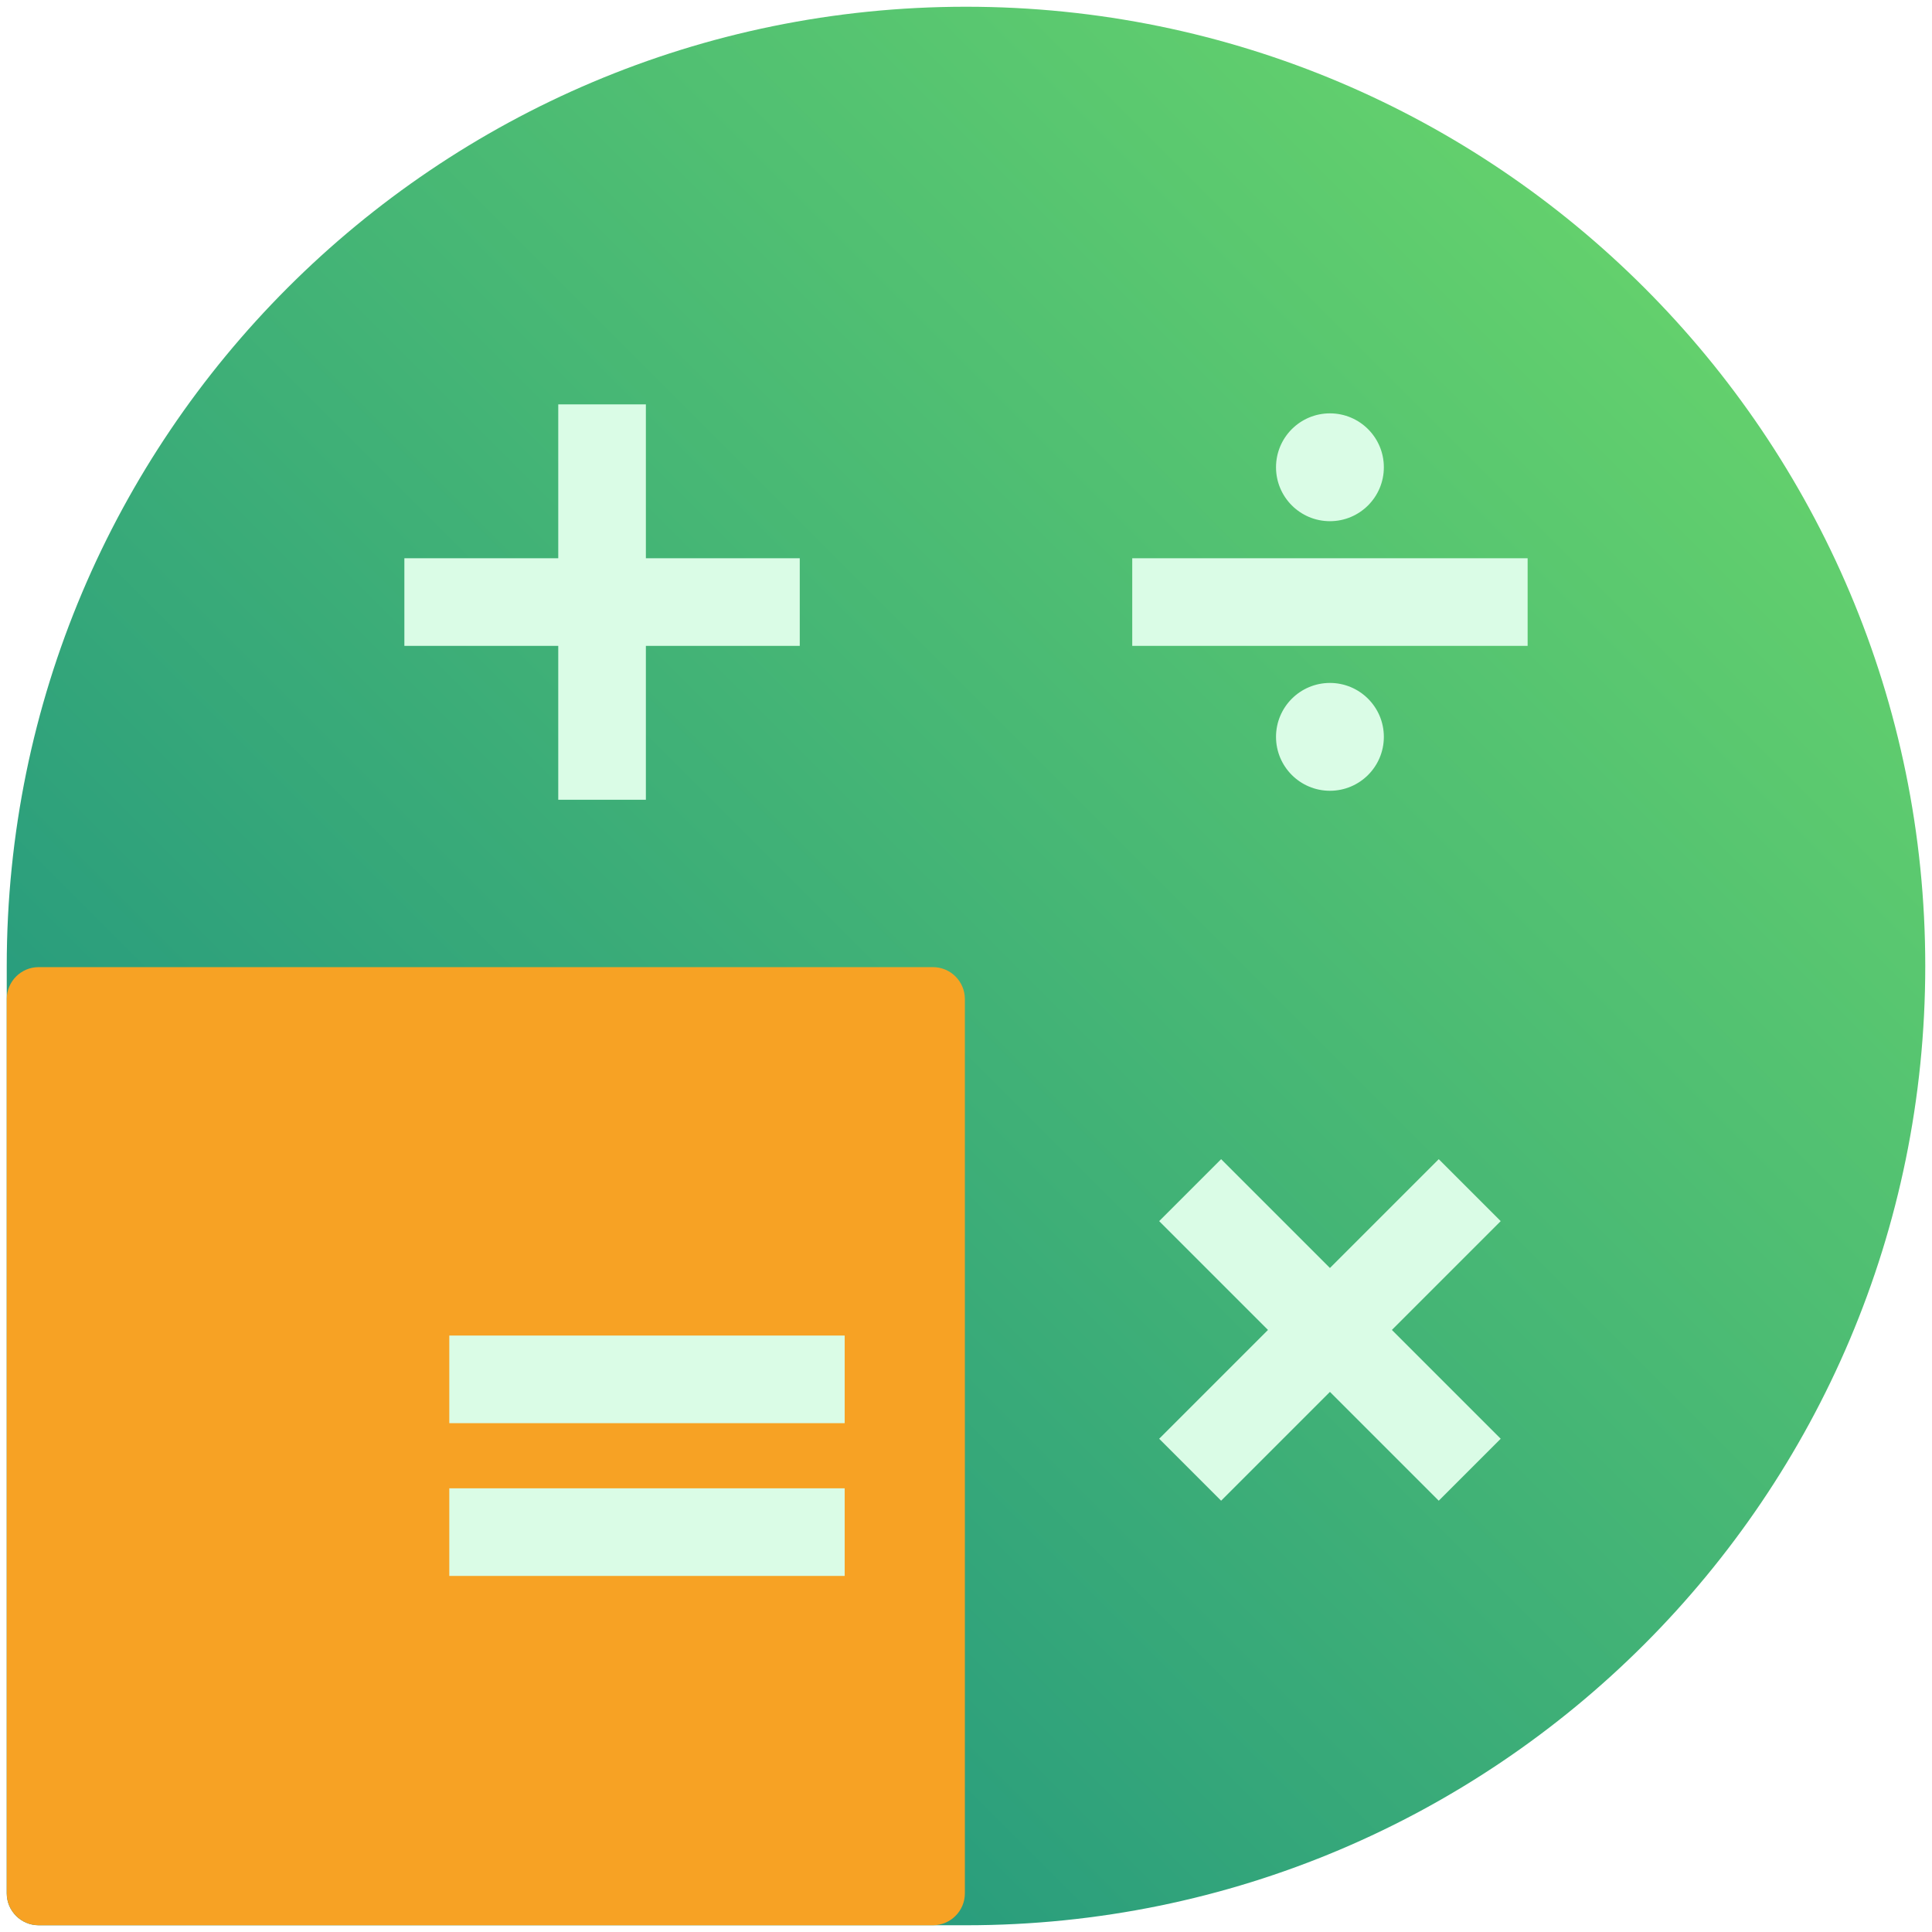
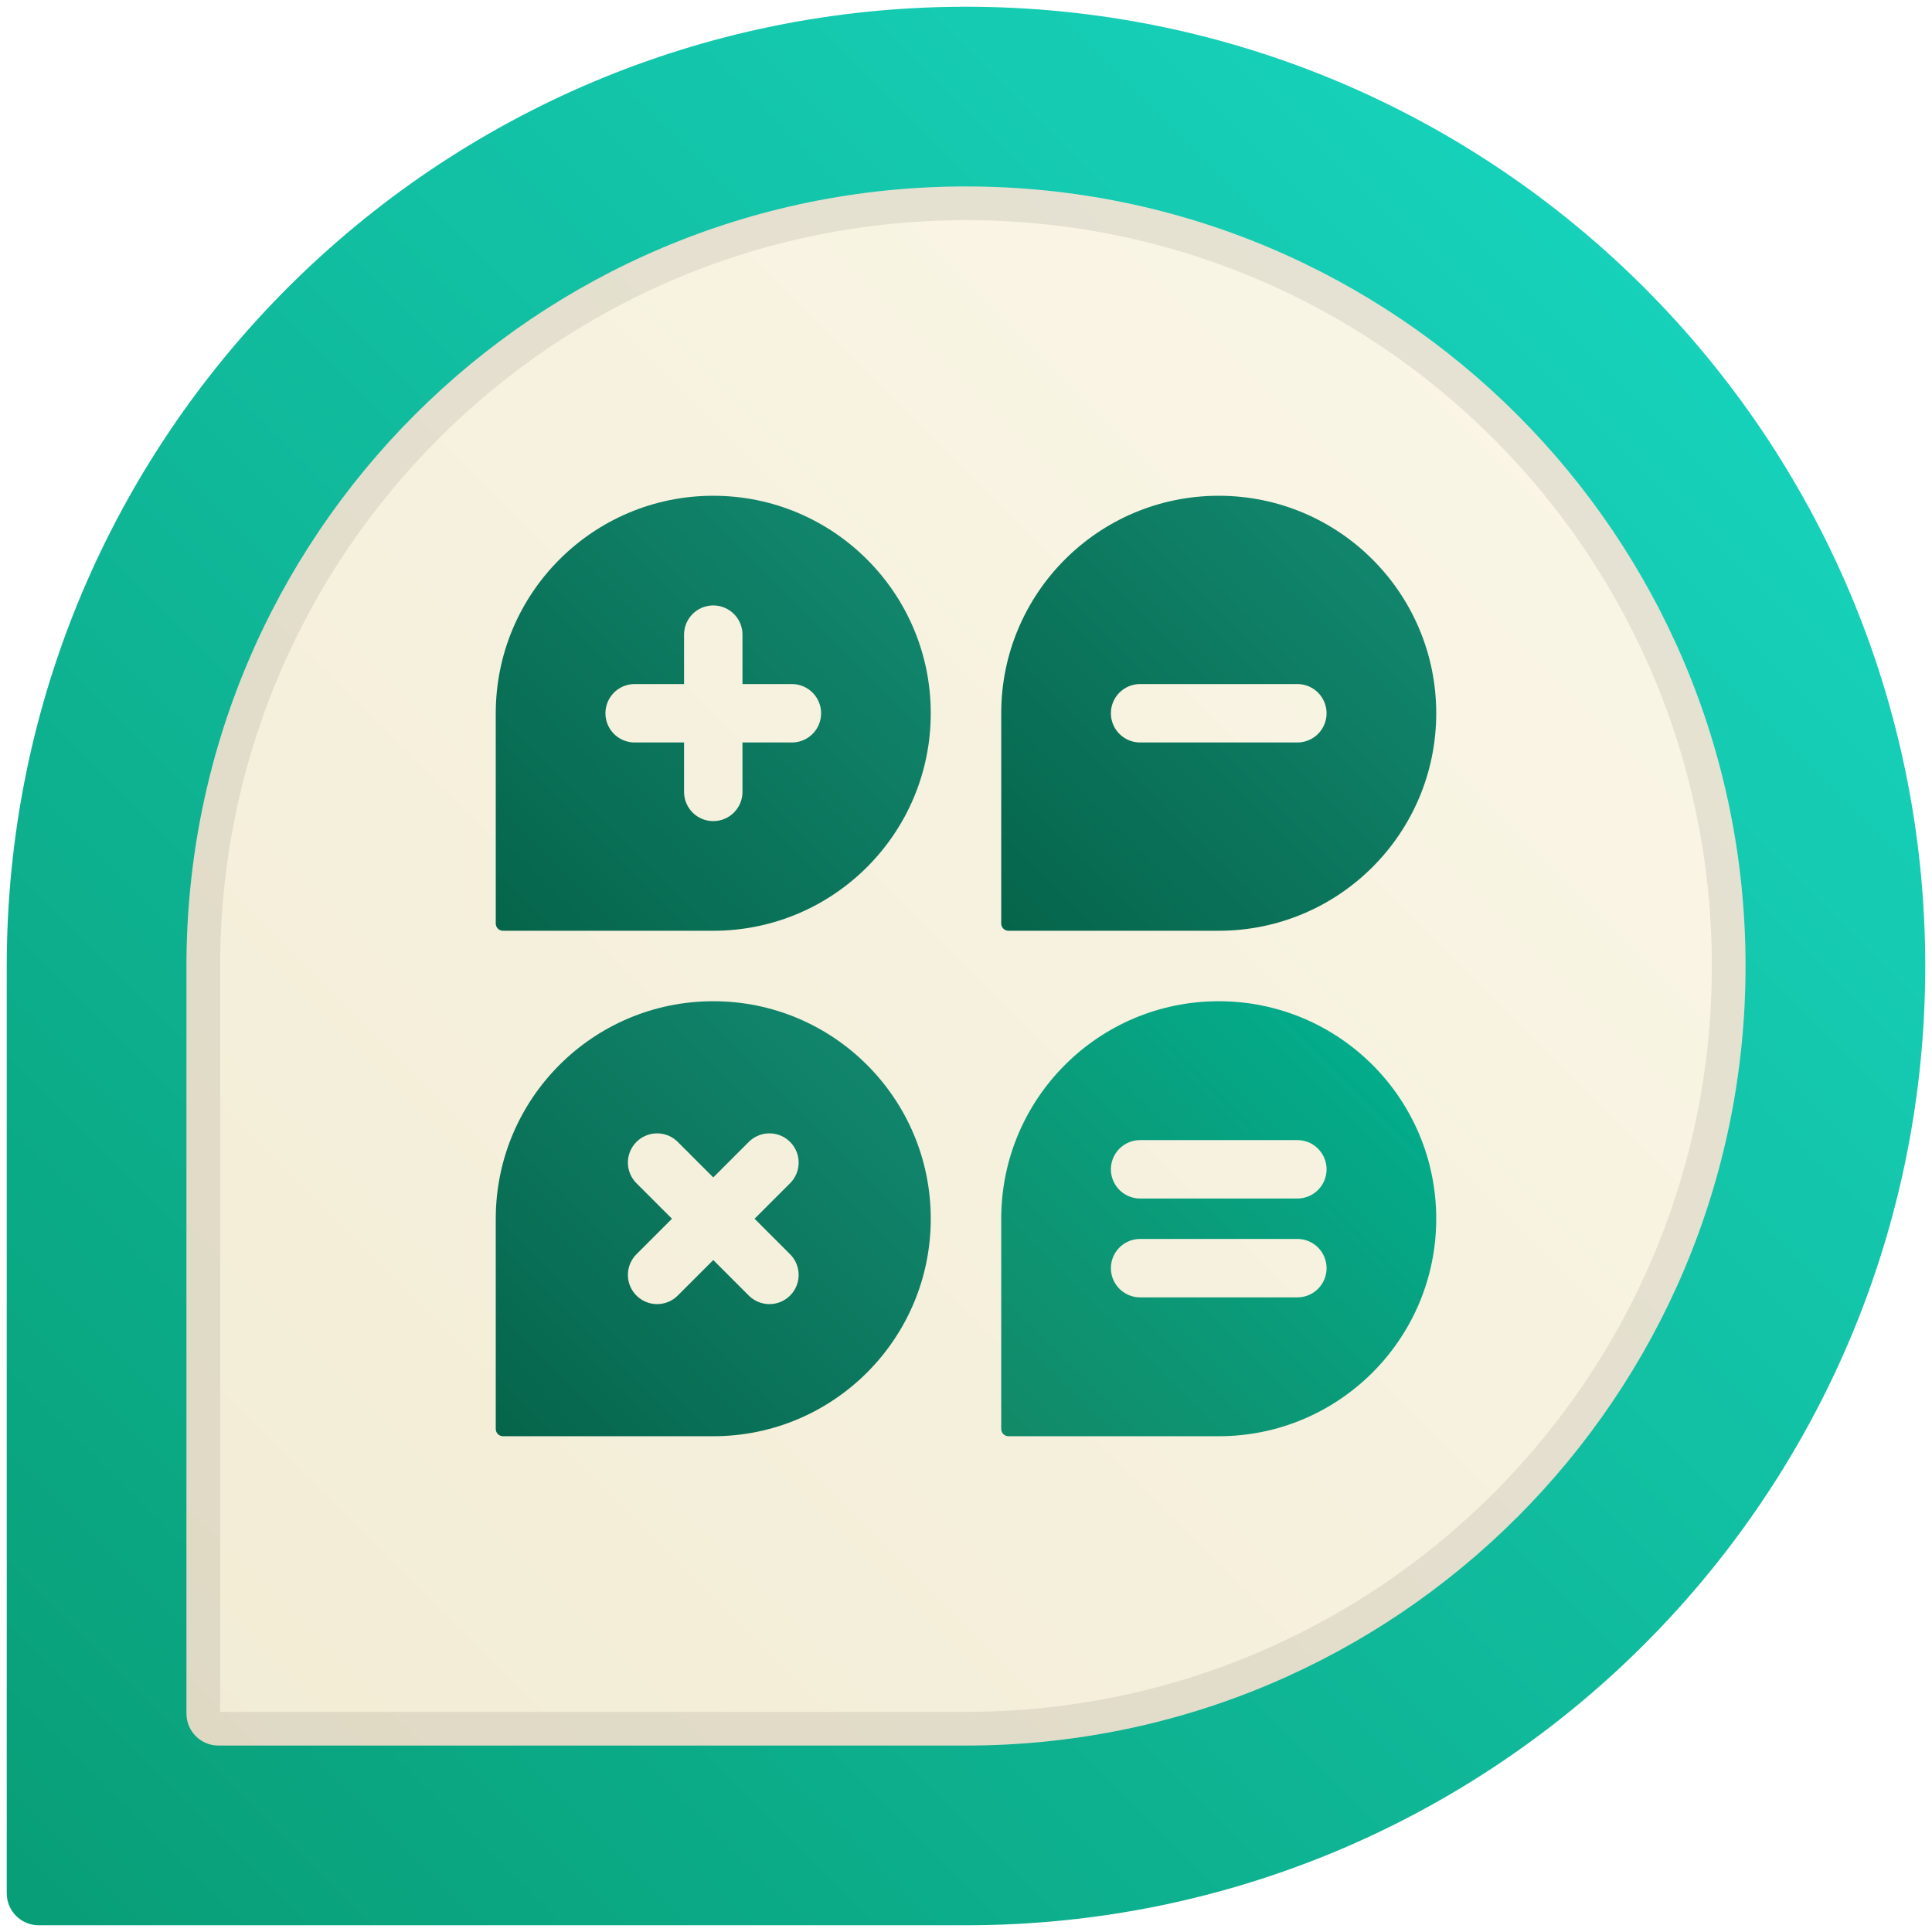
<svg xmlns="http://www.w3.org/2000/svg" width="86" height="86" viewBox="0 0 86 86">
  <defs>
-     <linearGradient id="gF" gradientUnits="userSpaceOnUse" x1="0.717" y1="85.283" x2="73.194" y2="12.806">
-       <stop offset="0" stop-color="#138983" />
-       <stop offset="1" stop-color="#63D06D" />
+     <linearGradient id="gF" gradientUnits="userSpaceOnUse" x1="0.717" y1="85.283" x2="85.283" y2="0.717">
+       <stop offset="0" stop-color="#089E77" />
+       <stop offset="1" stop-color="#19DAC5" />
    </linearGradient>
+     <linearGradient id="gD" gradientUnits="userSpaceOnUse" x1="0.717" y1="85.283" x2="85.283" y2="0.717">
+       <stop offset="0" stop-color="#05654B" />
+       <stop offset="1" stop-color="#138B72" />
+     </linearGradient>
+     <linearGradient id="gE" gradientUnits="userSpaceOnUse" x1="0.717" y1="85.283" x2="85.283" y2="0.717">
+       <stop offset="0" stop-color="#014C38" />
+       <stop offset="1" stop-color="#076E59" />
+     </linearGradient>
+     <linearGradient id="gL" gradientUnits="userSpaceOnUse" x1="0.717" y1="85.283" x2="85.283" y2="0.717">
+       <stop offset="0" stop-color="#128967" />
+       <stop offset="1" stop-color="#00B291" />
+     </linearGradient>
+     <linearGradient id="gT" gradientUnits="userSpaceOnUse" x1="0.717" y1="85.283" x2="85.283" y2="0.717">
+       <stop offset="0" stop-color="#82D1B2" />
+       <stop offset="1" stop-color="#A7E7D3" />
+     </linearGradient>
+     <linearGradient id="gC" gradientUnits="userSpaceOnUse" x1="0.717" y1="85.283" x2="85.283" y2="0.717">
+       <stop offset="0" stop-color="#F1EBD3" />
+       <stop offset="1" stop-color="#FCF8EA" />
+     </linearGradient>
+     <radialGradient id="gR" gradientUnits="userSpaceOnUse" cx="40" cy="40" r="24">
+       <stop offset="0" stop-color="#00B291" />
+       <stop offset="1" stop-color="#05654B" />
+     </radialGradient>
  </defs>
  <path d="M43.000,0.300 H43.000 A42.700,42.700 0 0 1 85.700,43.000 V43.000 A42.700,42.700 0 0 1 43.000,85.700 H1.723 A1.423,1.423 0 0 1 0.300,84.277 V43.000 A42.700,42.700 0 0 1 43.000,0.300 Z" fill="url(#gF)" />
-   <path d="M1.723 43.05H41.527A1.423 1.423 0 0 1 42.95 44.473V84.277A1.423 1.423 0 0 1 41.527 85.7H1.723A1.423 1.423 0 0 1 0.3 84.277V44.473A1.423 1.423 0 0 1 1.723 43.05Z" fill="#F7A224" />
-   <rect x="18.0" y="24.85" width="17.6" height="3.9" transform="rotate(0 26.8 26.8)" fill="#DAFCE6" />
-   <rect x="18.0" y="24.85" width="17.6" height="3.9" transform="rotate(90 26.8 26.8)" fill="#DAFCE6" />
-   <rect x="50.4" y="24.85" width="17.6" height="3.9" transform="rotate(0 59.2 26.8)" fill="#DAFCE6" />
-   <circle cx="59.2" cy="20.8" r="2.4" fill="#DAFCE6" />
-   <circle cx="59.2" cy="32.8" r="2.4" fill="#DAFCE6" />
-   <rect x="50.4" y="57.25" width="17.6" height="3.9" transform="rotate(45 59.2 59.2)" fill="#DAFCE6" />
-   <rect x="50.4" y="57.25" width="17.6" height="3.9" transform="rotate(-45 59.2 59.2)" fill="#DAFCE6" />
-   <rect x="20.0" y="59.45" width="17.6" height="3.9" transform="rotate(0 28.8 61.4)" fill="#DAFCE6" />
-   <rect x="20.0" y="66.25" width="17.6" height="3.9" transform="rotate(0 28.8 68.2)" fill="#DAFCE6" />
+   <path d="M43.000,8.300 H43.000 A34.700,34.700 0 0 1 77.700,43.000 V43.000 A34.700,34.700 0 0 1 43.000,77.700 H9.723 A1.423,1.423 0 0 1 8.300,76.277 V43.000 A34.700,34.700 0 0 1 43.000,8.300 Z" fill="url(#gC)" />
+   <clipPath id="face">
+     <path d="M43.000,8.300 H43.000 A34.700,34.700 0 0 1 77.700,43.000 V43.000 A34.700,34.700 0 0 1 43.000,77.700 H9.723 A1.423,1.423 0 0 1 8.300,76.277 V43.000 A34.700,34.700 0 0 1 43.000,8.300 Z" />
+   </clipPath>
+   <path d="M43.000,8.300 H43.000 A34.700,34.700 0 0 1 77.700,43.000 V43.000 A34.700,34.700 0 0 1 43.000,77.700 H9.723 A1.423,1.423 0 0 1 8.300,76.277 V43.000 A34.700,34.700 0 0 1 43.000,8.300 Z" fill="none" stroke="#000000" stroke-opacity="0.08" stroke-width="3" clip-path="url(#face)" />
+   <path d="M43.000,0.300 H43.000 A42.700,42.700 0 0 1 85.700,43.000 V43.000 A42.700,42.700 0 0 1 43.000,85.700 H1.723 A1.423,1.423 0 0 1 0.300,84.277 V43.000 A42.700,42.700 0 0 1 43.000,0.300 Z" transform="translate(22 22) scale(0.22674)" fill="url(#gD)" />
+   <path d="M28.25 31.75h7M31.75 28.25v7" fill="none" stroke="url(#gC)" stroke-width="2.6" stroke-linecap="round" stroke-linejoin="round" />
+   <path d="M43.000,0.300 H43.000 A42.700,42.700 0 0 1 85.700,43.000 V43.000 A42.700,42.700 0 0 1 43.000,85.700 H1.723 A1.423,1.423 0 0 1 0.300,84.277 V43.000 A42.700,42.700 0 0 1 43.000,0.300 Z" transform="translate(44.5 22) scale(0.22674)" fill="url(#gD)" />
+   <path d="M50.75 31.75h7" fill="none" stroke="url(#gC)" stroke-width="2.6" stroke-linecap="round" stroke-linejoin="round" />
+   <path d="M43.000,0.300 H43.000 A42.700,42.700 0 0 1 85.700,43.000 V43.000 A42.700,42.700 0 0 1 43.000,85.700 H1.723 A1.423,1.423 0 0 1 0.300,84.277 V43.000 A42.700,42.700 0 0 1 43.000,0.300 Z" transform="translate(22 44.5) scale(0.22674)" fill="url(#gD)" />
+   <path d="M29.25 51.75l5 5M34.25 51.75l-5 5" fill="none" stroke="url(#gC)" stroke-width="2.6" stroke-linecap="round" stroke-linejoin="round" />
+   <path d="M43.000,0.300 H43.000 A42.700,42.700 0 0 1 85.700,43.000 V43.000 A42.700,42.700 0 0 1 43.000,85.700 H1.723 A1.423,1.423 0 0 1 0.300,84.277 V43.000 A42.700,42.700 0 0 1 43.000,0.300 Z" transform="translate(44.5 44.5) scale(0.22674)" fill="url(#gL)" />
+   <path d="M50.75 52.05h7M50.75 56.45h7" fill="none" stroke="url(#gC)" stroke-width="2.6" stroke-linecap="round" stroke-linejoin="round" />
</svg>
